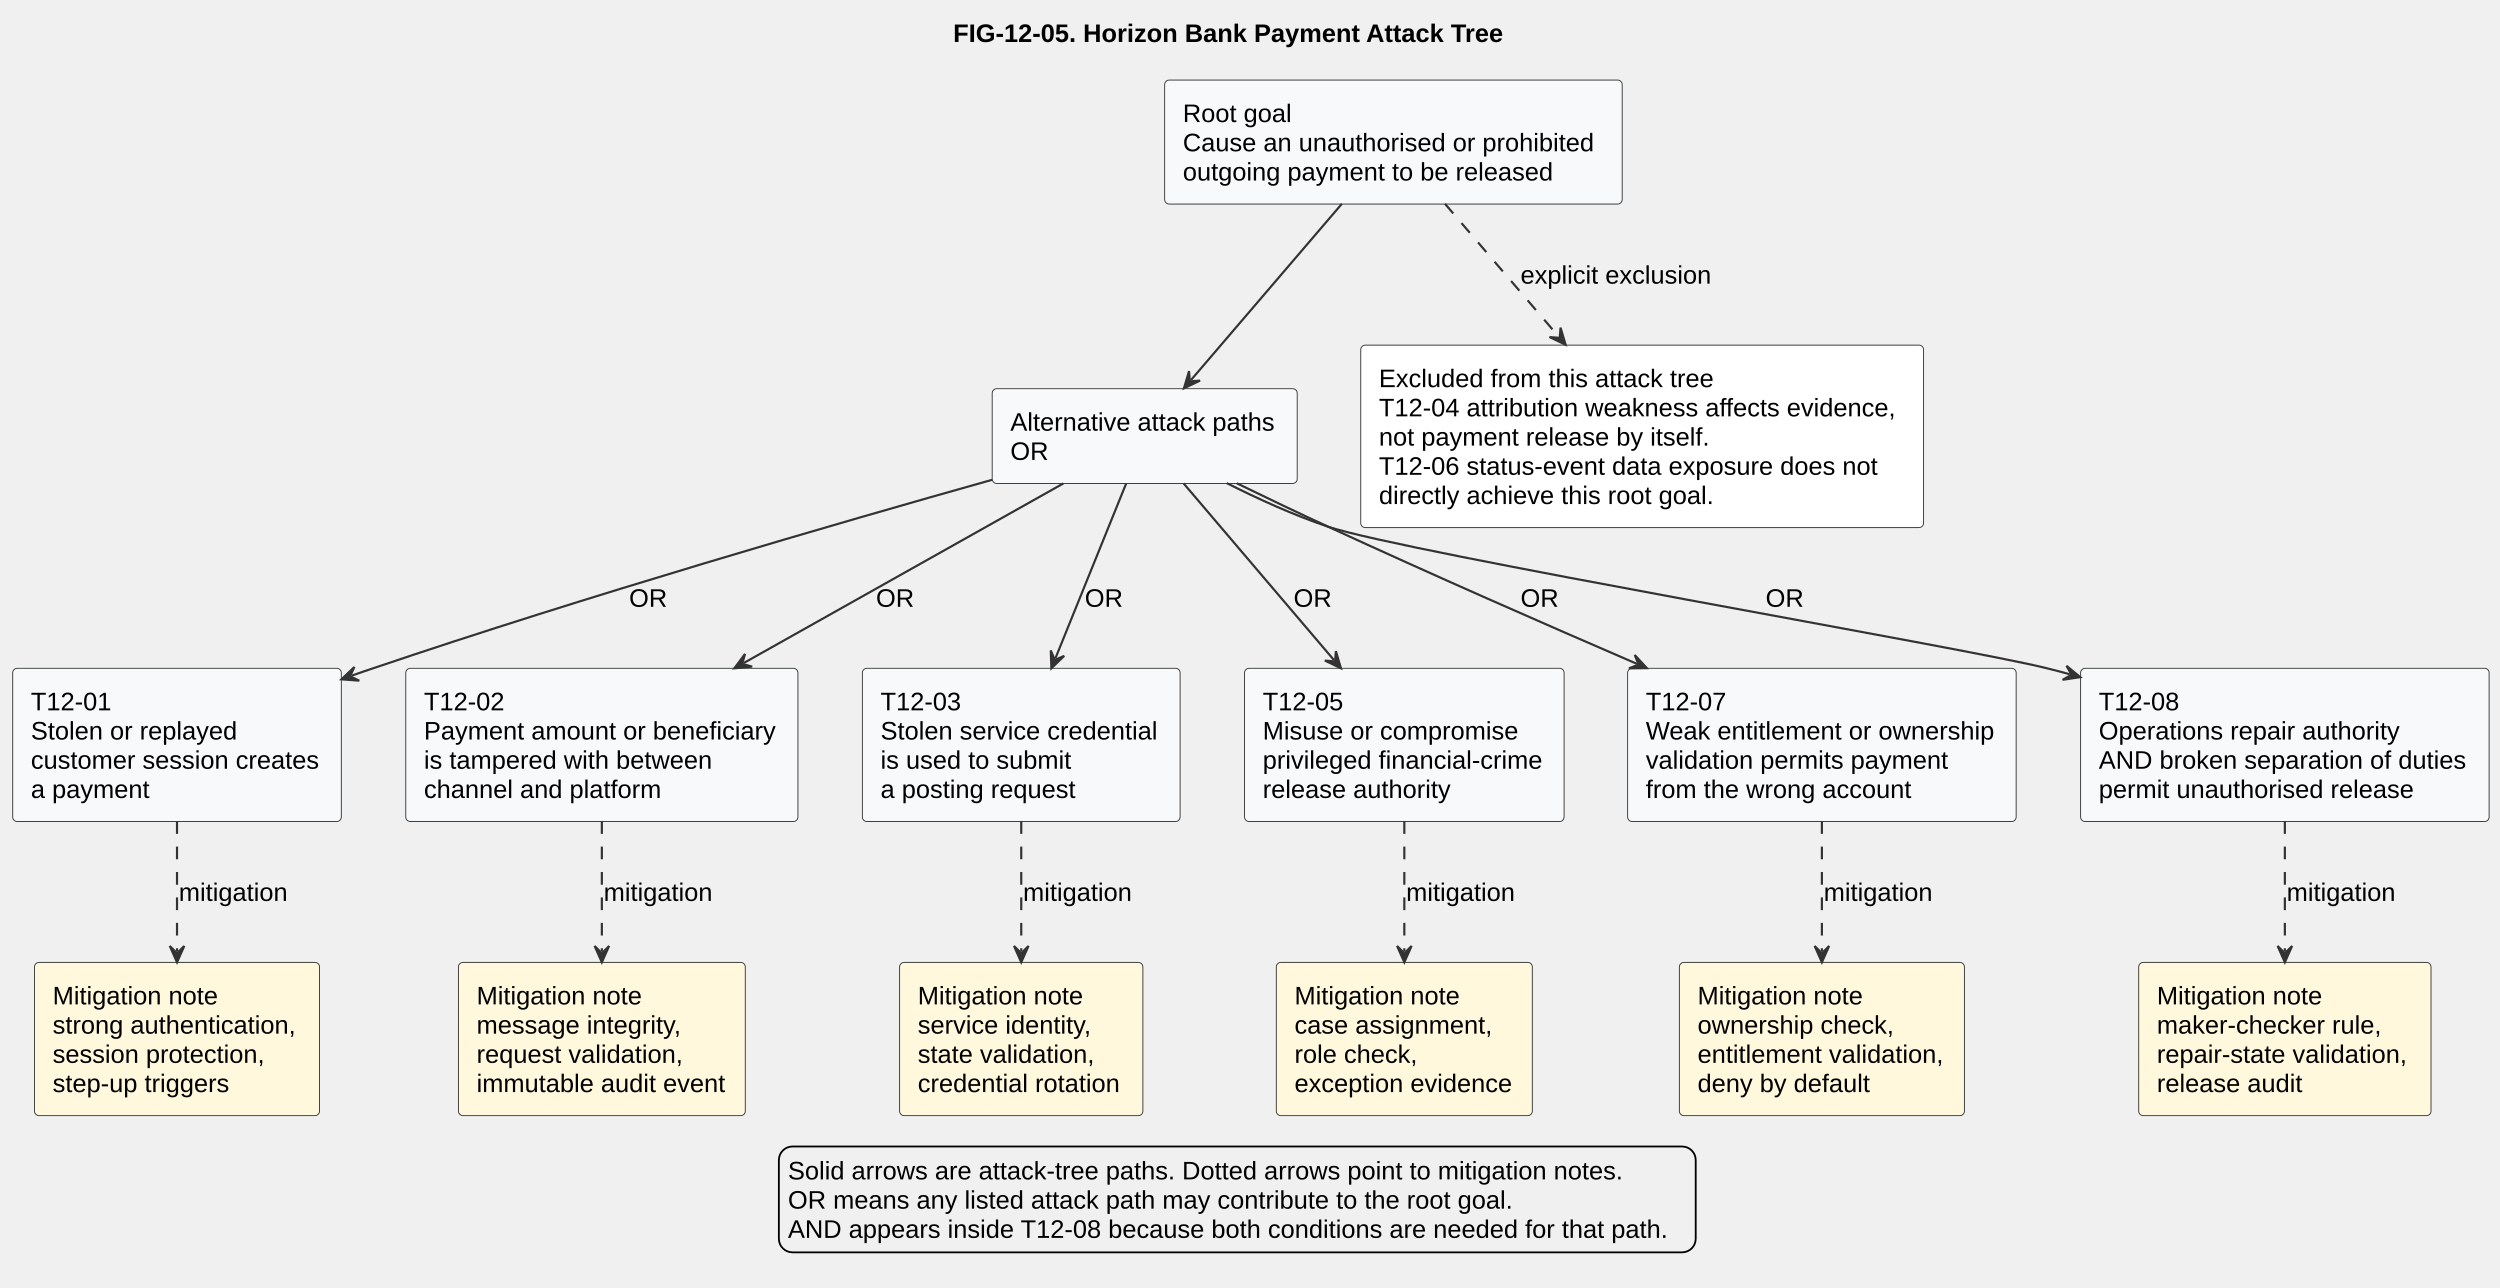
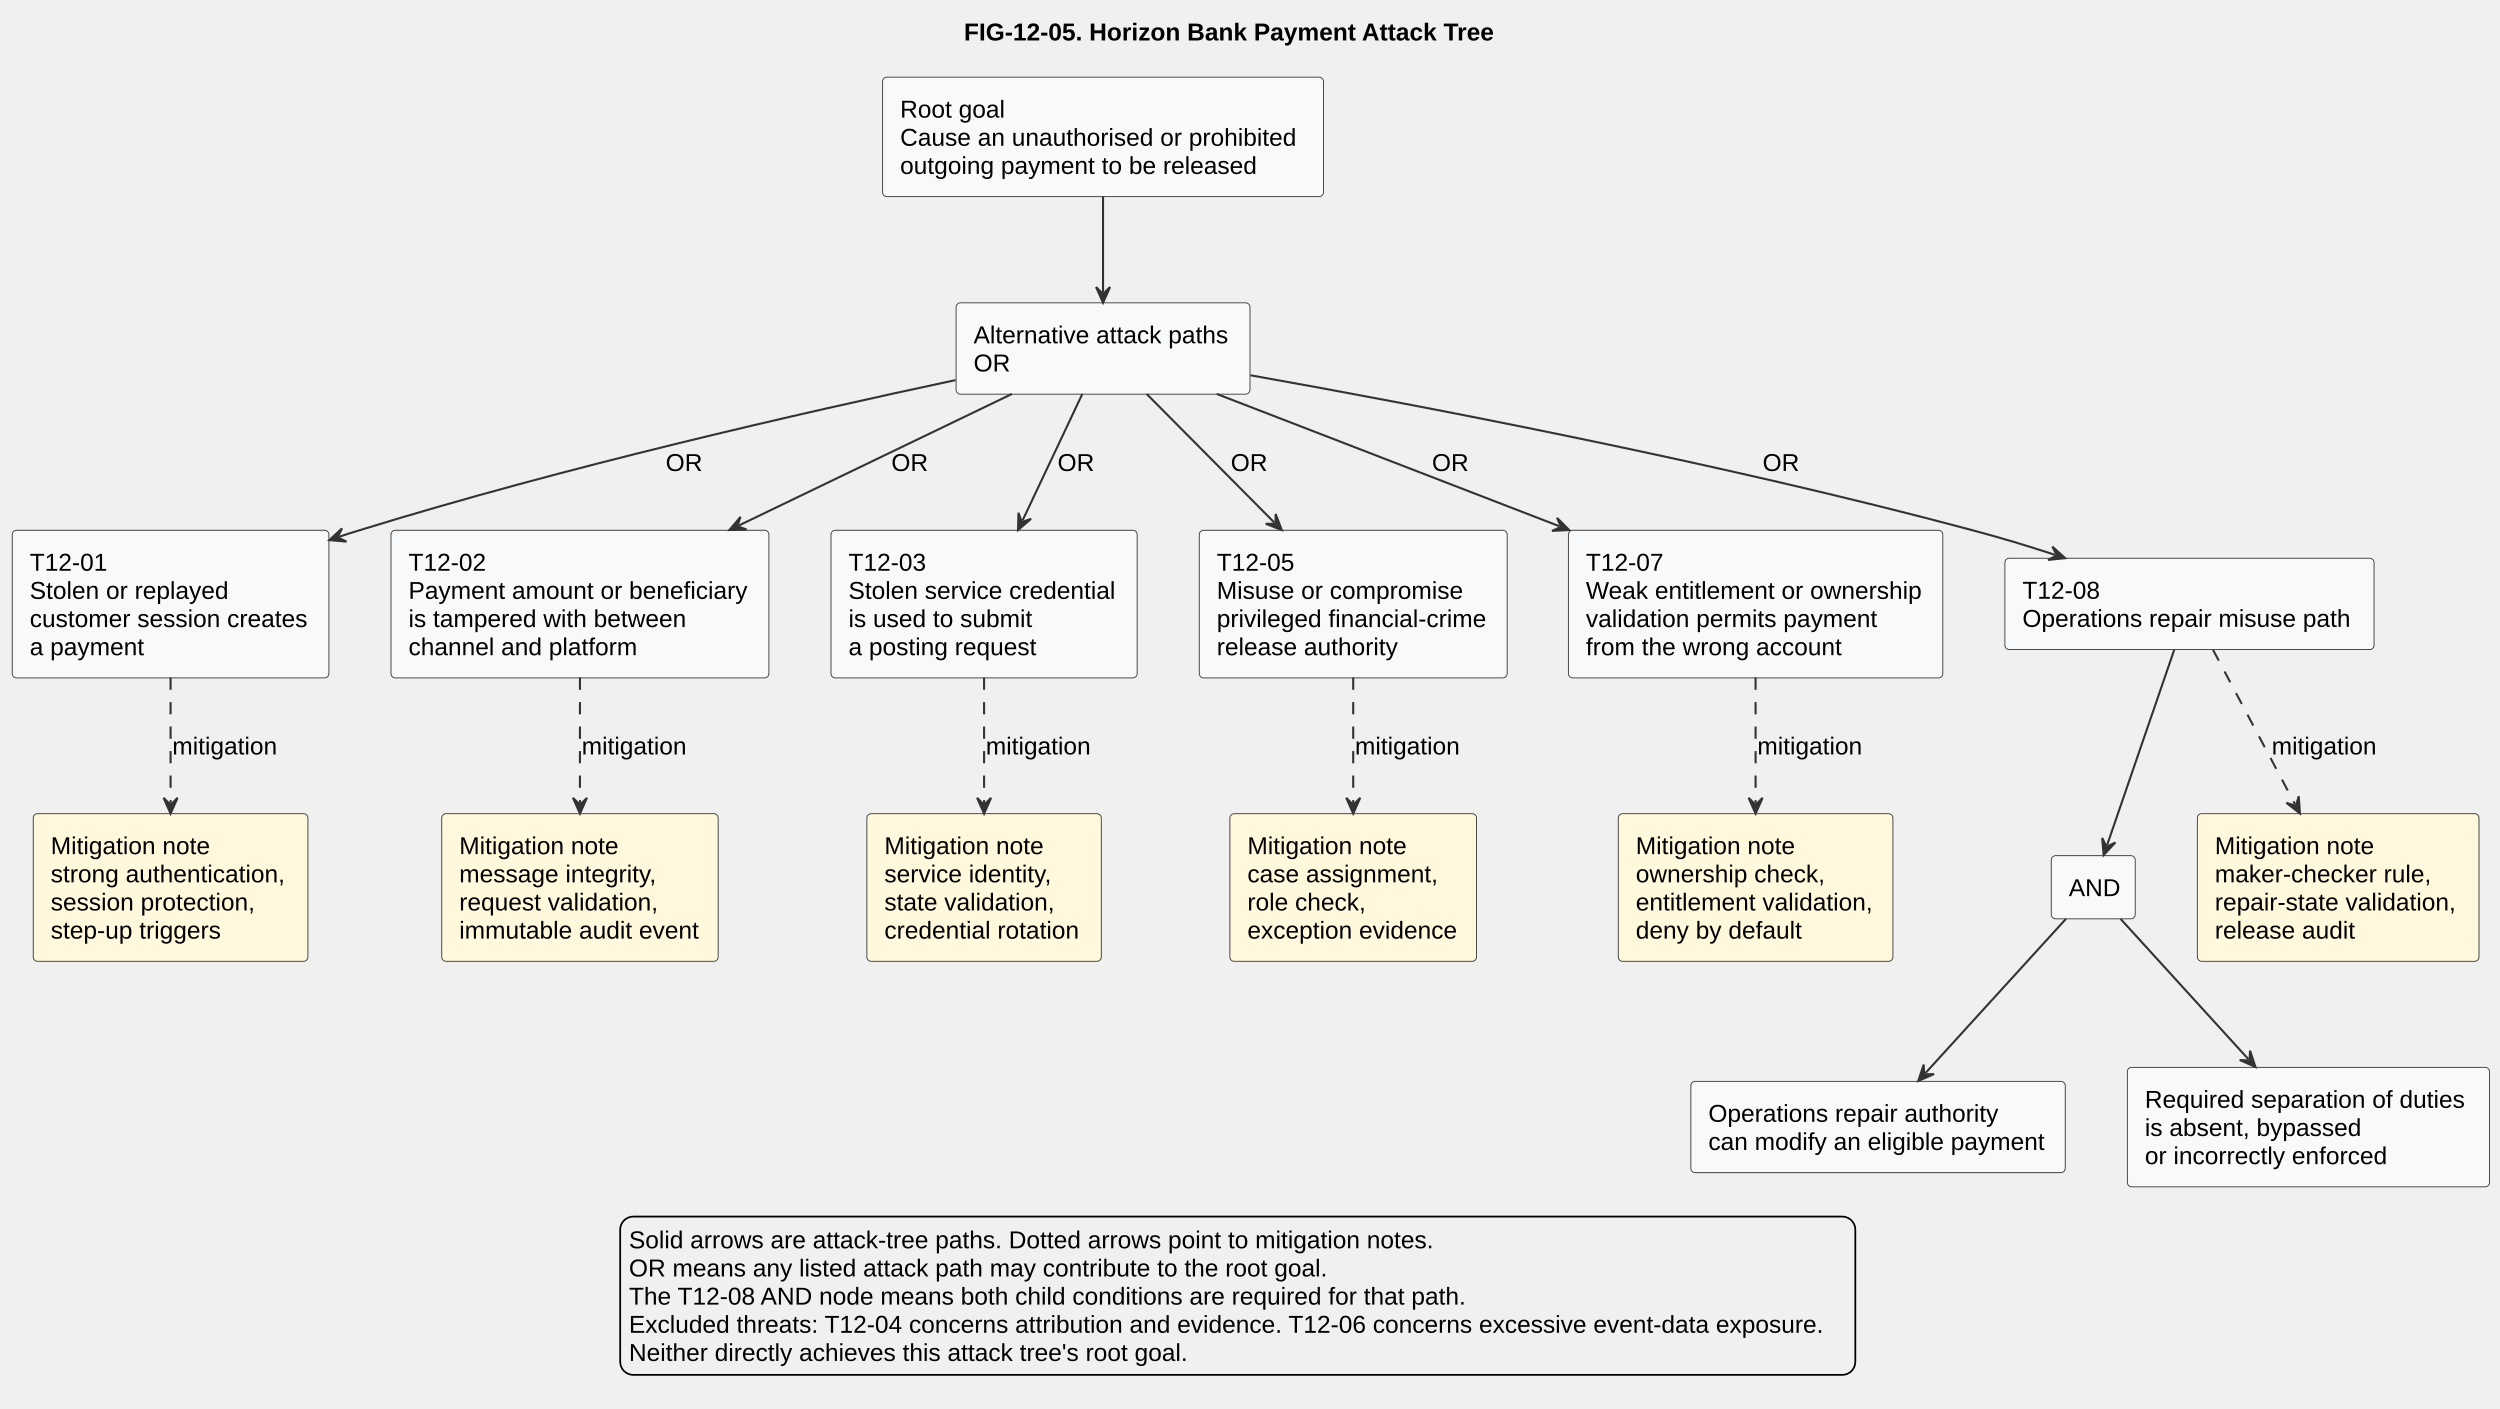
- <svg xmlns="http://www.w3.org/2000/svg" contentStyleType="text/css" height="709px" preserveAspectRatio="none" style="width:1377px;height:709px;background:#FFFFFF;" version="1.1" viewBox="0 0 1377 709" width="1377px" zoomAndPan="magnify">
+ <svg xmlns="http://www.w3.org/2000/svg" contentStyleType="text/css" height="805px" preserveAspectRatio="none" style="width:1429px;height:805px;background:#FFFFFF;" version="1.1" viewBox="0 0 1429 805" width="1429px" zoomAndPan="magnify">
  <defs />
  <g>
-     <text fill="#000000" font-family="Arial" font-size="14" font-weight="bold" lengthAdjust="spacing" textLength="313" x="525" y="23.132">FIG-12-05. Horizon Bank Payment Attack Tree</text>
+     <text fill="#000000" font-family="Arial" font-size="14" font-weight="bold" lengthAdjust="spacing" textLength="313" x="551" y="23.132">FIG-12-05. Horizon Bank Payment Attack Tree</text>
    <g id="elem_Root">
-       <rect fill="#F7F9FB" height="68.296" rx="2.5" ry="2.5" style="stroke:#333333;stroke-width:0.5;" width="252" x="641.5" y="44.099" />
-       <text fill="#000000" font-family="Arial" font-size="14" lengthAdjust="spacing" textLength="61" x="651.5" y="67.231">Root goal</text>
-       <text fill="#000000" font-family="Arial" font-size="14" lengthAdjust="spacing" textLength="232" x="651.5" y="83.329">Cause an unauthorised or prohibited</text>
-       <text fill="#000000" font-family="Arial" font-size="14" lengthAdjust="spacing" textLength="208" x="651.5" y="99.428">outgoing payment to be released</text>
+       <rect fill="#F7F9FB" height="68.296" rx="2.5" ry="2.5" style="stroke:#333333;stroke-width:0.5;" width="252" x="504.5" y="44.099" />
+       <text fill="#000000" font-family="Arial" font-size="14" lengthAdjust="spacing" textLength="61" x="514.5" y="67.231">Root goal</text>
+       <text fill="#000000" font-family="Arial" font-size="14" lengthAdjust="spacing" textLength="232" x="514.5" y="83.329">Cause an unauthorised or prohibited</text>
+       <text fill="#000000" font-family="Arial" font-size="14" lengthAdjust="spacing" textLength="208" x="514.5" y="99.428">outgoing payment to be released</text>
    </g>
    <g id="elem_OrNode">
-       <rect fill="#F7F9FB" height="52.197" rx="2.5" ry="2.5" style="stroke:#333333;stroke-width:0.5;" width="168" x="546.5" y="214.099" />
-       <text fill="#000000" font-family="Arial" font-size="14" lengthAdjust="spacing" textLength="148" x="556.5" y="237.231">Alternative attack paths</text>
-       <text fill="#000000" font-family="Arial" font-size="14" lengthAdjust="spacing" textLength="21" x="556.5" y="253.329">OR</text>
+       <rect fill="#F7F9FB" height="52.197" rx="2.5" ry="2.5" style="stroke:#333333;stroke-width:0.5;" width="168" x="546.5" y="173.099" />
+       <text fill="#000000" font-family="Arial" font-size="14" lengthAdjust="spacing" textLength="148" x="556.5" y="196.231">Alternative attack paths</text>
+       <text fill="#000000" font-family="Arial" font-size="14" lengthAdjust="spacing" textLength="21" x="556.5" y="212.329">OR</text>
    </g>
    <g id="elem_T1201">
-       <rect fill="#F7F9FB" height="84.394" rx="2.5" ry="2.5" style="stroke:#333333;stroke-width:0.5;" width="181" x="7" y="368.099" />
-       <text fill="#000000" font-family="Arial" font-size="14" lengthAdjust="spacing" textLength="46" x="17" y="391.231">T12-01</text>
-       <text fill="#000000" font-family="Arial" font-size="14" lengthAdjust="spacing" textLength="116" x="17" y="407.329">Stolen or replayed</text>
-       <text fill="#000000" font-family="Arial" font-size="14" lengthAdjust="spacing" textLength="161" x="17" y="423.428">customer session creates</text>
-       <text fill="#000000" font-family="Arial" font-size="14" lengthAdjust="spacing" textLength="66" x="17" y="439.526">a payment</text>
+       <rect fill="#F7F9FB" height="84.394" rx="2.5" ry="2.5" style="stroke:#333333;stroke-width:0.5;" width="181" x="7" y="303.099" />
+       <text fill="#000000" font-family="Arial" font-size="14" lengthAdjust="spacing" textLength="46" x="17" y="326.231">T12-01</text>
+       <text fill="#000000" font-family="Arial" font-size="14" lengthAdjust="spacing" textLength="116" x="17" y="342.329">Stolen or replayed</text>
+       <text fill="#000000" font-family="Arial" font-size="14" lengthAdjust="spacing" textLength="161" x="17" y="358.428">customer session creates</text>
+       <text fill="#000000" font-family="Arial" font-size="14" lengthAdjust="spacing" textLength="66" x="17" y="374.526">a payment</text>
    </g>
    <g id="elem_T1202">
-       <rect fill="#F7F9FB" height="84.394" rx="2.5" ry="2.5" style="stroke:#333333;stroke-width:0.5;" width="216" x="223.5" y="368.099" />
-       <text fill="#000000" font-family="Arial" font-size="14" lengthAdjust="spacing" textLength="46" x="233.5" y="391.231">T12-02</text>
-       <text fill="#000000" font-family="Arial" font-size="14" lengthAdjust="spacing" textLength="196" x="233.5" y="407.329">Payment amount or beneficiary</text>
-       <text fill="#000000" font-family="Arial" font-size="14" lengthAdjust="spacing" textLength="159" x="233.5" y="423.428">is tampered with between</text>
-       <text fill="#000000" font-family="Arial" font-size="14" lengthAdjust="spacing" textLength="133" x="233.5" y="439.526">channel and platform</text>
+       <rect fill="#F7F9FB" height="84.394" rx="2.5" ry="2.5" style="stroke:#333333;stroke-width:0.5;" width="216" x="223.5" y="303.099" />
+       <text fill="#000000" font-family="Arial" font-size="14" lengthAdjust="spacing" textLength="46" x="233.5" y="326.231">T12-02</text>
+       <text fill="#000000" font-family="Arial" font-size="14" lengthAdjust="spacing" textLength="196" x="233.5" y="342.329">Payment amount or beneficiary</text>
+       <text fill="#000000" font-family="Arial" font-size="14" lengthAdjust="spacing" textLength="159" x="233.5" y="358.428">is tampered with between</text>
+       <text fill="#000000" font-family="Arial" font-size="14" lengthAdjust="spacing" textLength="133" x="233.5" y="374.526">channel and platform</text>
    </g>
    <g id="elem_T1203">
-       <rect fill="#F7F9FB" height="84.394" rx="2.5" ry="2.5" style="stroke:#333333;stroke-width:0.5;" width="175" x="475" y="368.099" />
-       <text fill="#000000" font-family="Arial" font-size="14" lengthAdjust="spacing" textLength="46" x="485" y="391.231">T12-03</text>
-       <text fill="#000000" font-family="Arial" font-size="14" lengthAdjust="spacing" textLength="155" x="485" y="407.329">Stolen service credential</text>
-       <text fill="#000000" font-family="Arial" font-size="14" lengthAdjust="spacing" textLength="106" x="485" y="423.428">is used to submit</text>
-       <text fill="#000000" font-family="Arial" font-size="14" lengthAdjust="spacing" textLength="110" x="485" y="439.526">a posting request</text>
+       <rect fill="#F7F9FB" height="84.394" rx="2.5" ry="2.5" style="stroke:#333333;stroke-width:0.5;" width="175" x="475" y="303.099" />
+       <text fill="#000000" font-family="Arial" font-size="14" lengthAdjust="spacing" textLength="46" x="485" y="326.231">T12-03</text>
+       <text fill="#000000" font-family="Arial" font-size="14" lengthAdjust="spacing" textLength="155" x="485" y="342.329">Stolen service credential</text>
+       <text fill="#000000" font-family="Arial" font-size="14" lengthAdjust="spacing" textLength="106" x="485" y="358.428">is used to submit</text>
+       <text fill="#000000" font-family="Arial" font-size="14" lengthAdjust="spacing" textLength="110" x="485" y="374.526">a posting request</text>
    </g>
    <g id="elem_T1205">
-       <rect fill="#F7F9FB" height="84.394" rx="2.5" ry="2.5" style="stroke:#333333;stroke-width:0.5;" width="176" x="685.5" y="368.099" />
-       <text fill="#000000" font-family="Arial" font-size="14" lengthAdjust="spacing" textLength="46" x="695.5" y="391.231">T12-05</text>
-       <text fill="#000000" font-family="Arial" font-size="14" lengthAdjust="spacing" textLength="141" x="695.5" y="407.329">Misuse or compromise</text>
-       <text fill="#000000" font-family="Arial" font-size="14" lengthAdjust="spacing" textLength="156" x="695.5" y="423.428">privileged financial-crime</text>
-       <text fill="#000000" font-family="Arial" font-size="14" lengthAdjust="spacing" textLength="106" x="695.5" y="439.526">release authority</text>
+       <rect fill="#F7F9FB" height="84.394" rx="2.5" ry="2.5" style="stroke:#333333;stroke-width:0.5;" width="176" x="685.5" y="303.099" />
+       <text fill="#000000" font-family="Arial" font-size="14" lengthAdjust="spacing" textLength="46" x="695.5" y="326.231">T12-05</text>
+       <text fill="#000000" font-family="Arial" font-size="14" lengthAdjust="spacing" textLength="141" x="695.5" y="342.329">Misuse or compromise</text>
+       <text fill="#000000" font-family="Arial" font-size="14" lengthAdjust="spacing" textLength="156" x="695.5" y="358.428">privileged financial-crime</text>
+       <text fill="#000000" font-family="Arial" font-size="14" lengthAdjust="spacing" textLength="106" x="695.5" y="374.526">release authority</text>
    </g>
    <g id="elem_T1207">
-       <rect fill="#F7F9FB" height="84.394" rx="2.5" ry="2.5" style="stroke:#333333;stroke-width:0.5;" width="214" x="896.5" y="368.099" />
-       <text fill="#000000" font-family="Arial" font-size="14" lengthAdjust="spacing" textLength="46" x="906.5" y="391.231">T12-07</text>
-       <text fill="#000000" font-family="Arial" font-size="14" lengthAdjust="spacing" textLength="194" x="906.5" y="407.329">Weak entitlement or ownership</text>
-       <text fill="#000000" font-family="Arial" font-size="14" lengthAdjust="spacing" textLength="168" x="906.5" y="423.428">validation permits payment</text>
-       <text fill="#000000" font-family="Arial" font-size="14" lengthAdjust="spacing" textLength="148" x="906.5" y="439.526">from the wrong account</text>
+       <rect fill="#F7F9FB" height="84.394" rx="2.5" ry="2.5" style="stroke:#333333;stroke-width:0.5;" width="214" x="896.5" y="303.099" />
+       <text fill="#000000" font-family="Arial" font-size="14" lengthAdjust="spacing" textLength="46" x="906.5" y="326.231">T12-07</text>
+       <text fill="#000000" font-family="Arial" font-size="14" lengthAdjust="spacing" textLength="194" x="906.5" y="342.329">Weak entitlement or ownership</text>
+       <text fill="#000000" font-family="Arial" font-size="14" lengthAdjust="spacing" textLength="168" x="906.5" y="358.428">validation permits payment</text>
+       <text fill="#000000" font-family="Arial" font-size="14" lengthAdjust="spacing" textLength="148" x="906.5" y="374.526">from the wrong account</text>
    </g>
    <g id="elem_T1208">
-       <rect fill="#F7F9FB" height="84.394" rx="2.5" ry="2.5" style="stroke:#333333;stroke-width:0.5;" width="225" x="1146" y="368.099" />
-       <text fill="#000000" font-family="Arial" font-size="14" lengthAdjust="spacing" textLength="46" x="1156" y="391.231">T12-08</text>
-       <text fill="#000000" font-family="Arial" font-size="14" lengthAdjust="spacing" textLength="170" x="1156" y="407.329">Operations repair authority</text>
-       <text fill="#000000" font-family="Arial" font-size="14" lengthAdjust="spacing" textLength="205" x="1156" y="423.428">AND broken separation of duties</text>
-       <text fill="#000000" font-family="Arial" font-size="14" lengthAdjust="spacing" textLength="177" x="1156" y="439.526">permit unauthorised release</text>
+       <rect fill="#F7F9FB" height="52.197" rx="2.5" ry="2.5" style="stroke:#333333;stroke-width:0.5;" width="211" x="1146" y="319.099" />
+       <text fill="#000000" font-family="Arial" font-size="14" lengthAdjust="spacing" textLength="46" x="1156" y="342.231">T12-08</text>
+       <text fill="#000000" font-family="Arial" font-size="14" lengthAdjust="spacing" textLength="191" x="1156" y="358.329">Operations repair misuse path</text>
+     </g>
+     <g id="elem_And1208">
+       <rect fill="#F7F9FB" height="36.099" rx="2.5" ry="2.5" style="stroke:#333333;stroke-width:0.5;" width="48" x="1172.5" y="489.099" />
+       <text fill="#000000" font-family="Arial" font-size="14" lengthAdjust="spacing" textLength="28" x="1182.5" y="512.231">AND</text>
+     </g>
+     <g id="elem_T1208a">
+       <rect fill="#F7F9FB" height="52.197" rx="2.5" ry="2.5" style="stroke:#333333;stroke-width:0.5;" width="214" x="966.5" y="618.099" />
+       <text fill="#000000" font-family="Arial" font-size="14" lengthAdjust="spacing" textLength="170" x="976.5" y="641.231">Operations repair authority</text>
+       <text fill="#000000" font-family="Arial" font-size="14" lengthAdjust="spacing" textLength="194" x="976.5" y="657.329">can modify an eligible payment</text>
+     </g>
+     <g id="elem_T1208b">
+       <rect fill="#F7F9FB" height="68.296" rx="2.5" ry="2.5" style="stroke:#333333;stroke-width:0.5;" width="207" x="1216" y="610.099" />
+       <text fill="#000000" font-family="Arial" font-size="14" lengthAdjust="spacing" textLength="187" x="1226" y="633.231">Required separation of duties</text>
+       <text fill="#000000" font-family="Arial" font-size="14" lengthAdjust="spacing" textLength="126" x="1226" y="649.329">is absent, bypassed</text>
+       <text fill="#000000" font-family="Arial" font-size="14" lengthAdjust="spacing" textLength="142" x="1226" y="665.428">or incorrectly enforced</text>
    </g>
    <g id="elem_M1201">
-       <rect fill="#FFF8DC" height="84.394" rx="2.5" ry="2.5" style="stroke:#333333;stroke-width:0.5;" width="157" x="19" y="530.099" />
-       <text fill="#000000" font-family="Arial" font-size="14" lengthAdjust="spacing" textLength="92" x="29" y="553.231">Mitigation note</text>
-       <text fill="#000000" font-family="Arial" font-size="14" lengthAdjust="spacing" textLength="137" x="29" y="569.329">strong authentication,</text>
-       <text fill="#000000" font-family="Arial" font-size="14" lengthAdjust="spacing" textLength="119" x="29" y="585.428">session protection,</text>
-       <text fill="#000000" font-family="Arial" font-size="14" lengthAdjust="spacing" textLength="100" x="29" y="601.526">step-up triggers</text>
+       <rect fill="#FFF8DC" height="84.394" rx="2.5" ry="2.5" style="stroke:#333333;stroke-width:0.5;" width="157" x="19" y="465.099" />
+       <text fill="#000000" font-family="Arial" font-size="14" lengthAdjust="spacing" textLength="92" x="29" y="488.231">Mitigation note</text>
+       <text fill="#000000" font-family="Arial" font-size="14" lengthAdjust="spacing" textLength="137" x="29" y="504.329">strong authentication,</text>
+       <text fill="#000000" font-family="Arial" font-size="14" lengthAdjust="spacing" textLength="119" x="29" y="520.428">session protection,</text>
+       <text fill="#000000" font-family="Arial" font-size="14" lengthAdjust="spacing" textLength="100" x="29" y="536.526">step-up triggers</text>
    </g>
    <g id="elem_M1202">
-       <rect fill="#FFF8DC" height="84.394" rx="2.5" ry="2.5" style="stroke:#333333;stroke-width:0.5;" width="158" x="252.5" y="530.099" />
-       <text fill="#000000" font-family="Arial" font-size="14" lengthAdjust="spacing" textLength="92" x="262.5" y="553.231">Mitigation note</text>
-       <text fill="#000000" font-family="Arial" font-size="14" lengthAdjust="spacing" textLength="115" x="262.5" y="569.329">message integrity,</text>
-       <text fill="#000000" font-family="Arial" font-size="14" lengthAdjust="spacing" textLength="116" x="262.5" y="585.428">request validation,</text>
-       <text fill="#000000" font-family="Arial" font-size="14" lengthAdjust="spacing" textLength="138" x="262.5" y="601.526">immutable audit event</text>
+       <rect fill="#FFF8DC" height="84.394" rx="2.5" ry="2.5" style="stroke:#333333;stroke-width:0.5;" width="158" x="252.5" y="465.099" />
+       <text fill="#000000" font-family="Arial" font-size="14" lengthAdjust="spacing" textLength="92" x="262.5" y="488.231">Mitigation note</text>
+       <text fill="#000000" font-family="Arial" font-size="14" lengthAdjust="spacing" textLength="115" x="262.5" y="504.329">message integrity,</text>
+       <text fill="#000000" font-family="Arial" font-size="14" lengthAdjust="spacing" textLength="116" x="262.5" y="520.428">request validation,</text>
+       <text fill="#000000" font-family="Arial" font-size="14" lengthAdjust="spacing" textLength="138" x="262.5" y="536.526">immutable audit event</text>
    </g>
    <g id="elem_M1203">
-       <rect fill="#FFF8DC" height="84.394" rx="2.5" ry="2.5" style="stroke:#333333;stroke-width:0.5;" width="134" x="495.5" y="530.099" />
-       <text fill="#000000" font-family="Arial" font-size="14" lengthAdjust="spacing" textLength="92" x="505.5" y="553.231">Mitigation note</text>
-       <text fill="#000000" font-family="Arial" font-size="14" lengthAdjust="spacing" textLength="98" x="505.5" y="569.329">service identity,</text>
-       <text fill="#000000" font-family="Arial" font-size="14" lengthAdjust="spacing" textLength="99" x="505.5" y="585.428">state validation,</text>
-       <text fill="#000000" font-family="Arial" font-size="14" lengthAdjust="spacing" textLength="114" x="505.5" y="601.526">credential rotation</text>
+       <rect fill="#FFF8DC" height="84.394" rx="2.5" ry="2.5" style="stroke:#333333;stroke-width:0.5;" width="134" x="495.5" y="465.099" />
+       <text fill="#000000" font-family="Arial" font-size="14" lengthAdjust="spacing" textLength="92" x="505.5" y="488.231">Mitigation note</text>
+       <text fill="#000000" font-family="Arial" font-size="14" lengthAdjust="spacing" textLength="98" x="505.5" y="504.329">service identity,</text>
+       <text fill="#000000" font-family="Arial" font-size="14" lengthAdjust="spacing" textLength="99" x="505.5" y="520.428">state validation,</text>
+       <text fill="#000000" font-family="Arial" font-size="14" lengthAdjust="spacing" textLength="114" x="505.5" y="536.526">credential rotation</text>
    </g>
    <g id="elem_M1205">
-       <rect fill="#FFF8DC" height="84.394" rx="2.5" ry="2.5" style="stroke:#333333;stroke-width:0.5;" width="141" x="703" y="530.099" />
-       <text fill="#000000" font-family="Arial" font-size="14" lengthAdjust="spacing" textLength="92" x="713" y="553.231">Mitigation note</text>
-       <text fill="#000000" font-family="Arial" font-size="14" lengthAdjust="spacing" textLength="110" x="713" y="569.329">case assignment,</text>
-       <text fill="#000000" font-family="Arial" font-size="14" lengthAdjust="spacing" textLength="69" x="713" y="585.428">role check,</text>
-       <text fill="#000000" font-family="Arial" font-size="14" lengthAdjust="spacing" textLength="121" x="713" y="601.526">exception evidence</text>
+       <rect fill="#FFF8DC" height="84.394" rx="2.5" ry="2.5" style="stroke:#333333;stroke-width:0.5;" width="141" x="703" y="465.099" />
+       <text fill="#000000" font-family="Arial" font-size="14" lengthAdjust="spacing" textLength="92" x="713" y="488.231">Mitigation note</text>
+       <text fill="#000000" font-family="Arial" font-size="14" lengthAdjust="spacing" textLength="110" x="713" y="504.329">case assignment,</text>
+       <text fill="#000000" font-family="Arial" font-size="14" lengthAdjust="spacing" textLength="69" x="713" y="520.428">role check,</text>
+       <text fill="#000000" font-family="Arial" font-size="14" lengthAdjust="spacing" textLength="121" x="713" y="536.526">exception evidence</text>
    </g>
    <g id="elem_M1207">
-       <rect fill="#FFF8DC" height="84.394" rx="2.5" ry="2.5" style="stroke:#333333;stroke-width:0.5;" width="157" x="925" y="530.099" />
-       <text fill="#000000" font-family="Arial" font-size="14" lengthAdjust="spacing" textLength="92" x="935" y="553.231">Mitigation note</text>
-       <text fill="#000000" font-family="Arial" font-size="14" lengthAdjust="spacing" textLength="109" x="935" y="569.329">ownership check,</text>
-       <text fill="#000000" font-family="Arial" font-size="14" lengthAdjust="spacing" textLength="137" x="935" y="585.428">entitlement validation,</text>
-       <text fill="#000000" font-family="Arial" font-size="14" lengthAdjust="spacing" textLength="97" x="935" y="601.526">deny by default</text>
+       <rect fill="#FFF8DC" height="84.394" rx="2.5" ry="2.5" style="stroke:#333333;stroke-width:0.5;" width="157" x="925" y="465.099" />
+       <text fill="#000000" font-family="Arial" font-size="14" lengthAdjust="spacing" textLength="92" x="935" y="488.231">Mitigation note</text>
+       <text fill="#000000" font-family="Arial" font-size="14" lengthAdjust="spacing" textLength="109" x="935" y="504.329">ownership check,</text>
+       <text fill="#000000" font-family="Arial" font-size="14" lengthAdjust="spacing" textLength="137" x="935" y="520.428">entitlement validation,</text>
+       <text fill="#000000" font-family="Arial" font-size="14" lengthAdjust="spacing" textLength="97" x="935" y="536.526">deny by default</text>
    </g>
    <g id="elem_M1208">
-       <rect fill="#FFF8DC" height="84.394" rx="2.5" ry="2.5" style="stroke:#333333;stroke-width:0.5;" width="161" x="1178" y="530.099" />
-       <text fill="#000000" font-family="Arial" font-size="14" lengthAdjust="spacing" textLength="92" x="1188" y="553.231">Mitigation note</text>
-       <text fill="#000000" font-family="Arial" font-size="14" lengthAdjust="spacing" textLength="126" x="1188" y="569.329">maker-checker rule,</text>
-       <text fill="#000000" font-family="Arial" font-size="14" lengthAdjust="spacing" textLength="141" x="1188" y="585.428">repair-state validation,</text>
-       <text fill="#000000" font-family="Arial" font-size="14" lengthAdjust="spacing" textLength="82" x="1188" y="601.526">release audit</text>
-     </g>
-     <g id="elem_Excluded">
-       <rect fill="#FFFFFF" height="100.493" rx="2.5" ry="2.5" style="stroke:#333333;stroke-width:0.5;" width="310" x="749.5" y="190.099" />
-       <text fill="#000000" font-family="Arial" font-size="14" lengthAdjust="spacing" textLength="186" x="759.5" y="213.231">Excluded from this attack tree</text>
-       <text fill="#000000" font-family="Arial" font-size="14" lengthAdjust="spacing" textLength="290" x="759.5" y="229.329">T12-04 attribution weakness affects evidence,</text>
-       <text fill="#000000" font-family="Arial" font-size="14" lengthAdjust="spacing" textLength="185" x="759.5" y="245.428">not payment release by itself.</text>
-       <text fill="#000000" font-family="Arial" font-size="14" lengthAdjust="spacing" textLength="281" x="759.5" y="261.526">T12-06 status-event data exposure does not</text>
-       <text fill="#000000" font-family="Arial" font-size="14" lengthAdjust="spacing" textLength="188" x="759.5" y="277.625">directly achieve this root goal.</text>
+       <rect fill="#FFF8DC" height="84.394" rx="2.5" ry="2.5" style="stroke:#333333;stroke-width:0.5;" width="161" x="1256" y="465.099" />
+       <text fill="#000000" font-family="Arial" font-size="14" lengthAdjust="spacing" textLength="92" x="1266" y="488.231">Mitigation note</text>
+       <text fill="#000000" font-family="Arial" font-size="14" lengthAdjust="spacing" textLength="126" x="1266" y="504.329">maker-checker rule,</text>
+       <text fill="#000000" font-family="Arial" font-size="14" lengthAdjust="spacing" textLength="141" x="1266" y="520.428">repair-state validation,</text>
+       <text fill="#000000" font-family="Arial" font-size="14" lengthAdjust="spacing" textLength="82" x="1266" y="536.526">release audit</text>
    </g>
    <g id="link_Root_OrNode">
-       <path d="M739.11,112.249 C713.25,142.459 679.513,181.862 656.013,209.302 " fill="none" id="Root-to-OrNode" style="stroke:#333333;stroke-width:1.2;" />
-       <polygon fill="#333333" points="652.11,213.859,661.002,209.625,655.362,210.061,654.926,204.421,652.11,213.859" style="stroke:#333333;stroke-width:1.2;" />
+       <path d="M630.5,112.249 C630.5,131.499 630.5,149.369 630.5,167.049 " fill="none" id="Root-to-OrNode" style="stroke:#333333;stroke-width:1.2;" />
+       <polygon fill="#333333" points="630.5,173.049,634.5,164.049,630.5,168.049,626.5,164.049,630.5,173.049" style="stroke:#333333;stroke-width:1.2;" />
    </g>
    <g id="link_OrNode_T1201">
-       <path d="M546.47,264.269 C460.32,288.469 322.75,328.379 205.5,368.099 C199.8,370.029 199.612,370.054 193.721,372.154 " fill="none" id="OrNode-to-T1201" style="stroke:#333333;stroke-width:1.2;" />
-       <polygon fill="#333333" points="188.07,374.169,197.891,374.914,192.78,372.49,195.204,367.378,188.07,374.169" style="stroke:#333333;stroke-width:1.2;" />
-       <text fill="#000000" font-family="Arial" font-size="14" lengthAdjust="spacing" textLength="21" x="346.5" y="334.231">OR</text>
+       <path d="M546.19,217.269 C459.83,235.619 322.08,266.999 205.5,303.099 C199.85,304.849 199.749,304.803 193.939,306.783 " fill="none" id="OrNode-to-T1201" style="stroke:#333333;stroke-width:1.2;" />
+       <polygon fill="#333333" points="188.26,308.719,198.069,309.602,192.993,307.106,195.489,302.029,188.26,308.719" style="stroke:#333333;stroke-width:1.2;" />
+       <text fill="#000000" font-family="Arial" font-size="14" lengthAdjust="spacing" textLength="21" x="380.5" y="269.231">OR</text>
    </g>
    <g id="link_OrNode_T1202">
-       <path d="M585.74,266.249 C537.84,293.159 466.351,333.33 409.701,365.16 " fill="none" id="OrNode-to-T1202" style="stroke:#333333;stroke-width:1.2;" />
-       <polygon fill="#333333" points="404.47,368.099,414.276,367.177,408.829,365.649,410.357,360.203,404.47,368.099" style="stroke:#333333;stroke-width:1.2;" />
-       <text fill="#000000" font-family="Arial" font-size="14" lengthAdjust="spacing" textLength="21" x="482.5" y="334.231">OR</text>
+       <path d="M578.42,225.179 C533.91,246.619 474.406,275.275 422.316,300.365 " fill="none" id="OrNode-to-T1202" style="stroke:#333333;stroke-width:1.2;" />
+       <polygon fill="#333333" points="416.91,302.969,426.754,302.667,421.415,300.799,423.283,295.459,416.91,302.969" style="stroke:#333333;stroke-width:1.2;" />
+       <text fill="#000000" font-family="Arial" font-size="14" lengthAdjust="spacing" textLength="21" x="509.5" y="269.231">OR</text>
    </g>
    <g id="link_OrNode_T1203">
-       <path d="M620.32,266.249 C609.43,293.159 594.231,330.707 581.351,362.537 " fill="none" id="OrNode-to-T1203" style="stroke:#333333;stroke-width:1.2;" />
-       <polygon fill="#333333" points="579.1,368.099,586.184,361.256,580.976,363.464,578.768,358.255,579.1,368.099" style="stroke:#333333;stroke-width:1.2;" />
-       <text fill="#000000" font-family="Arial" font-size="14" lengthAdjust="spacing" textLength="21" x="597.5" y="334.231">OR</text>
+       <path d="M618.66,225.179 C608.53,246.619 596.332,272.453 584.482,297.543 " fill="none" id="OrNode-to-T1203" style="stroke:#333333;stroke-width:1.2;" />
+       <polygon fill="#333333" points="581.92,302.969,589.38,296.539,584.055,298.447,582.147,293.122,581.92,302.969" style="stroke:#333333;stroke-width:1.2;" />
+       <text fill="#000000" font-family="Arial" font-size="14" lengthAdjust="spacing" textLength="21" x="604.5" y="269.231">OR</text>
    </g>
    <g id="link_OrNode_T1205">
-       <path d="M651.91,266.249 C674.82,293.159 707.621,331.699 734.711,363.529 " fill="none" id="OrNode-to-T1205" style="stroke:#333333;stroke-width:1.2;" />
-       <polygon fill="#333333" points="738.6,368.099,735.813,358.652,735.359,364.291,729.721,363.837,738.6,368.099" style="stroke:#333333;stroke-width:1.2;" />
-       <text fill="#000000" font-family="Arial" font-size="14" lengthAdjust="spacing" textLength="21" x="712.5" y="334.231">OR</text>
+       <path d="M655.41,225.179 C676.69,246.619 703.513,273.621 728.423,298.711 " fill="none" id="OrNode-to-T1205" style="stroke:#333333;stroke-width:1.2;" />
+       <polygon fill="#333333" points="732.65,302.969,729.148,293.764,729.127,299.42,723.47,299.4,732.65,302.969" style="stroke:#333333;stroke-width:1.2;" />
+       <text fill="#000000" font-family="Arial" font-size="14" lengthAdjust="spacing" textLength="21" x="703.5" y="269.231">OR</text>
    </g>
    <g id="link_OrNode_T1207">
-       <path d="M681.18,266.169 C697.21,273.969 715.04,282.509 731.5,290.099 C789.42,316.809 849.401,343.122 901.591,365.642 " fill="none" id="OrNode-to-T1207" style="stroke:#333333;stroke-width:1.2;" />
-       <polygon fill="#333333" points="907.1,368.019,900.421,360.78,902.509,366.038,897.252,368.126,907.1,368.019" style="stroke:#333333;stroke-width:1.2;" />
-       <text fill="#000000" font-family="Arial" font-size="14" lengthAdjust="spacing" textLength="21" x="837.5" y="334.231">OR</text>
+       <path d="M695.47,225.179 C750.99,246.619 826.362,275.718 891.362,300.808 " fill="none" id="OrNode-to-T1207" style="stroke:#333333;stroke-width:1.2;" />
+       <polygon fill="#333333" points="896.96,302.969,890.004,295.996,892.295,301.168,887.123,303.459,896.96,302.969" style="stroke:#333333;stroke-width:1.2;" />
+       <text fill="#000000" font-family="Arial" font-size="14" lengthAdjust="spacing" textLength="21" x="818.5" y="269.231">OR</text>
    </g>
    <g id="link_OrNode_T1208">
-       <path d="M675.71,266.109 C692.79,274.729 712.65,283.789 731.5,290.099 C774.03,304.339 1084.04,357.049 1127.5,368.099 C1133.51,369.629 1133.857,369.669 1140.037,371.379 " fill="none" id="OrNode-to-T1208" style="stroke:#333333;stroke-width:1.2;" />
-       <polygon fill="#333333" points="1145.82,372.979,1138.213,366.723,1141.001,371.645,1136.079,374.434,1145.82,372.979" style="stroke:#333333;stroke-width:1.2;" />
-       <text fill="#000000" font-family="Arial" font-size="14" lengthAdjust="spacing" textLength="21" x="972.5" y="334.231">OR</text>
+       <path d="M714.73,214.499 C814.14,232.199 984.08,264.659 1127.5,303.099 C1144.8,307.739 1157.527,311.554 1174.747,317.184 " fill="none" id="OrNode-to-T1208" style="stroke:#333333;stroke-width:1.2;" />
+       <polygon fill="#333333" points="1180.45,319.049,1173.139,312.45,1175.698,317.495,1170.653,320.054,1180.45,319.049" style="stroke:#333333;stroke-width:1.2;" />
+       <text fill="#000000" font-family="Arial" font-size="14" lengthAdjust="spacing" textLength="21" x="1007.5" y="269.231">OR</text>
+     </g>
+     <g id="link_T1208_And1208">
+       <path d="M1242.79,371.449 C1231.52,404.229 1214.141,454.785 1204.411,483.085 " fill="none" id="T1208-to-And1208" style="stroke:#333333;stroke-width:1.2;" />
+       <polygon fill="#333333" points="1202.46,488.759,1209.169,481.548,1204.086,484.03,1201.604,478.947,1202.46,488.759" style="stroke:#333333;stroke-width:1.2;" />
+     </g>
+     <g id="link_And1208_T1208a">
+       <path d="M1180.92,525.199 C1159.59,548.609 1125.171,586.384 1100.521,613.434 " fill="none" id="And1208-to-T1208a" style="stroke:#333333;stroke-width:1.2;" />
+       <polygon fill="#333333" points="1096.48,617.869,1105.499,613.911,1099.848,614.173,1099.585,608.522,1096.48,617.869" style="stroke:#333333;stroke-width:1.2;" />
+     </g>
+     <g id="link_And1208_T1208b">
+       <path d="M1212.08,525.199 C1231.41,546.409 1260.749,578.624 1285.189,605.444 " fill="none" id="And1208-to-T1208b" style="stroke:#333333;stroke-width:1.2;" />
+       <polygon fill="#333333" points="1289.23,609.879,1286.125,600.532,1285.862,606.183,1280.211,605.921,1289.23,609.879" style="stroke:#333333;stroke-width:1.2;" />
    </g>
    <g id="link_T1201_M1201">
-       <path d="M97.5,452.299 C97.5,476.189 97.5,500.169 97.5,524.039 " fill="none" id="T1201-to-M1201" style="stroke:#333333;stroke-width:1.2;stroke-dasharray:7.0,7.0;" />
-       <polygon fill="#333333" points="97.5,530.039,101.5,521.039,97.5,525.039,93.5,521.039,97.5,530.039" style="stroke:#333333;stroke-width:1.2;" />
-       <text fill="#000000" font-family="Arial" font-size="14" lengthAdjust="spacing" textLength="60" x="98.5" y="496.231">mitigation</text>
+       <path d="M97.5,387.299 C97.5,411.189 97.5,435.169 97.5,459.039 " fill="none" id="T1201-to-M1201" style="stroke:#333333;stroke-width:1.2;stroke-dasharray:7.0,7.0;" />
+       <polygon fill="#333333" points="97.5,465.039,101.5,456.039,97.5,460.039,93.5,456.039,97.5,465.039" style="stroke:#333333;stroke-width:1.2;" />
+       <text fill="#000000" font-family="Arial" font-size="14" lengthAdjust="spacing" textLength="60" x="98.5" y="431.231">mitigation</text>
    </g>
    <g id="link_T1202_M1202">
-       <path d="M331.5,452.299 C331.5,476.189 331.5,500.169 331.5,524.039 " fill="none" id="T1202-to-M1202" style="stroke:#333333;stroke-width:1.2;stroke-dasharray:7.0,7.0;" />
-       <polygon fill="#333333" points="331.5,530.039,335.5,521.039,331.5,525.039,327.5,521.039,331.5,530.039" style="stroke:#333333;stroke-width:1.2;" />
-       <text fill="#000000" font-family="Arial" font-size="14" lengthAdjust="spacing" textLength="60" x="332.5" y="496.231">mitigation</text>
+       <path d="M331.5,387.299 C331.5,411.189 331.5,435.169 331.5,459.039 " fill="none" id="T1202-to-M1202" style="stroke:#333333;stroke-width:1.2;stroke-dasharray:7.0,7.0;" />
+       <polygon fill="#333333" points="331.5,465.039,335.5,456.039,331.5,460.039,327.5,456.039,331.5,465.039" style="stroke:#333333;stroke-width:1.2;" />
+       <text fill="#000000" font-family="Arial" font-size="14" lengthAdjust="spacing" textLength="60" x="332.5" y="431.231">mitigation</text>
    </g>
    <g id="link_T1203_M1203">
-       <path d="M562.5,452.299 C562.5,476.189 562.5,500.169 562.5,524.039 " fill="none" id="T1203-to-M1203" style="stroke:#333333;stroke-width:1.2;stroke-dasharray:7.0,7.0;" />
-       <polygon fill="#333333" points="562.5,530.039,566.5,521.039,562.5,525.039,558.5,521.039,562.5,530.039" style="stroke:#333333;stroke-width:1.2;" />
-       <text fill="#000000" font-family="Arial" font-size="14" lengthAdjust="spacing" textLength="60" x="563.5" y="496.231">mitigation</text>
+       <path d="M562.5,387.299 C562.5,411.189 562.5,435.169 562.5,459.039 " fill="none" id="T1203-to-M1203" style="stroke:#333333;stroke-width:1.2;stroke-dasharray:7.0,7.0;" />
+       <polygon fill="#333333" points="562.5,465.039,566.5,456.039,562.5,460.039,558.5,456.039,562.5,465.039" style="stroke:#333333;stroke-width:1.2;" />
+       <text fill="#000000" font-family="Arial" font-size="14" lengthAdjust="spacing" textLength="60" x="563.5" y="431.231">mitigation</text>
    </g>
    <g id="link_T1205_M1205">
-       <path d="M773.5,452.299 C773.5,476.189 773.5,500.169 773.5,524.039 " fill="none" id="T1205-to-M1205" style="stroke:#333333;stroke-width:1.2;stroke-dasharray:7.0,7.0;" />
-       <polygon fill="#333333" points="773.5,530.039,777.5,521.039,773.5,525.039,769.5,521.039,773.5,530.039" style="stroke:#333333;stroke-width:1.2;" />
-       <text fill="#000000" font-family="Arial" font-size="14" lengthAdjust="spacing" textLength="60" x="774.5" y="496.231">mitigation</text>
+       <path d="M773.5,387.299 C773.5,411.189 773.5,435.169 773.5,459.039 " fill="none" id="T1205-to-M1205" style="stroke:#333333;stroke-width:1.2;stroke-dasharray:7.0,7.0;" />
+       <polygon fill="#333333" points="773.5,465.039,777.5,456.039,773.5,460.039,769.5,456.039,773.5,465.039" style="stroke:#333333;stroke-width:1.2;" />
+       <text fill="#000000" font-family="Arial" font-size="14" lengthAdjust="spacing" textLength="60" x="774.5" y="431.231">mitigation</text>
    </g>
    <g id="link_T1207_M1207">
-       <path d="M1003.5,452.299 C1003.5,476.189 1003.5,500.169 1003.5,524.039 " fill="none" id="T1207-to-M1207" style="stroke:#333333;stroke-width:1.2;stroke-dasharray:7.0,7.0;" />
-       <polygon fill="#333333" points="1003.5,530.039,1007.5,521.039,1003.5,525.039,999.5,521.039,1003.5,530.039" style="stroke:#333333;stroke-width:1.2;" />
-       <text fill="#000000" font-family="Arial" font-size="14" lengthAdjust="spacing" textLength="60" x="1004.5" y="496.231">mitigation</text>
+       <path d="M1003.5,387.299 C1003.5,411.189 1003.5,435.169 1003.5,459.039 " fill="none" id="T1207-to-M1207" style="stroke:#333333;stroke-width:1.2;stroke-dasharray:7.0,7.0;" />
+       <polygon fill="#333333" points="1003.5,465.039,1007.5,456.039,1003.5,460.039,999.5,456.039,1003.5,465.039" style="stroke:#333333;stroke-width:1.2;" />
+       <text fill="#000000" font-family="Arial" font-size="14" lengthAdjust="spacing" textLength="60" x="1004.5" y="431.231">mitigation</text>
    </g>
    <g id="link_T1208_M1208">
-       <path d="M1258.5,452.299 C1258.5,476.189 1258.5,500.169 1258.5,524.039 " fill="none" id="T1208-to-M1208" style="stroke:#333333;stroke-width:1.2;stroke-dasharray:7.0,7.0;" />
-       <polygon fill="#333333" points="1258.5,530.039,1262.5,521.039,1258.5,525.039,1254.5,521.039,1258.5,530.039" style="stroke:#333333;stroke-width:1.2;" />
-       <text fill="#000000" font-family="Arial" font-size="14" lengthAdjust="spacing" textLength="60" x="1259.5" y="496.231">mitigation</text>
+       <path d="M1264.97,371.449 C1278.31,396.569 1296.146,430.14 1311.835,459.68 " fill="none" id="T1208-to-M1208" style="stroke:#333333;stroke-width:1.2;stroke-dasharray:7.0,7.0;" />
+       <polygon fill="#333333" points="1314.65,464.979,1313.961,455.154,1312.305,460.563,1306.896,458.907,1314.65,464.979" style="stroke:#333333;stroke-width:1.2;" />
+       <text fill="#000000" font-family="Arial" font-size="14" lengthAdjust="spacing" textLength="60" x="1298.5" y="431.231">mitigation</text>
    </g>
-     <g id="link_Root_Excluded">
-       <path d="M795.89,112.249 C815.09,134.679 836.877,160.131 858.457,185.331 " fill="none" id="Root-to-Excluded" style="stroke:#333333;stroke-width:1.2;stroke-dasharray:7.0,7.0;" />
-       <polygon fill="#333333" points="862.36,189.889,859.544,180.451,859.108,186.091,853.468,185.654,862.36,189.889" style="stroke:#333333;stroke-width:1.2;" />
-       <text fill="#000000" font-family="Arial" font-size="14" lengthAdjust="spacing" textLength="104" x="837.5" y="156.231">explicit exclusion</text>
-     </g>
-     <rect fill="none" height="58.296" id="_legend" rx="7.5" ry="7.5" style="stroke:#000000;stroke-width:1.0;" width="505" x="429" y="631.493" />
-     <text fill="#000000" font-family="Arial" font-size="14" lengthAdjust="spacing" textLength="467" x="434" y="649.625">Solid arrows are attack-tree paths. Dotted arrows point to mitigation notes.</text>
-     <text fill="#000000" font-family="Arial" font-size="14" lengthAdjust="spacing" textLength="406" x="434" y="665.724">OR means any listed attack path may contribute to the root goal.</text>
-     <text fill="#000000" font-family="Arial" font-size="14" lengthAdjust="spacing" textLength="495" x="434" y="681.822">AND appears inside T12-08 because both conditions are needed for that path.</text>
+     <rect fill="none" height="90.493" id="_legend" rx="7.5" ry="7.5" style="stroke:#000000;stroke-width:1.0;" width="706" x="354.5" y="695.394" />
+     <text fill="#000000" font-family="Arial" font-size="14" lengthAdjust="spacing" textLength="467" x="359.5" y="713.526">Solid arrows are attack-tree paths. Dotted arrows point to mitigation notes.</text>
+     <text fill="#000000" font-family="Arial" font-size="14" lengthAdjust="spacing" textLength="406" x="359.5" y="729.625">OR means any listed attack path may contribute to the root goal.</text>
+     <text fill="#000000" font-family="Arial" font-size="14" lengthAdjust="spacing" textLength="489" x="359.5" y="745.724">The T12-08 AND node means both child conditions are required for that path.</text>
+     <text fill="#000000" font-family="Arial" font-size="14" lengthAdjust="spacing" textLength="696" x="359.5" y="761.822">Excluded threats: T12-04 concerns attribution and evidence. T12-06 concerns excessive event-data exposure.</text>
+     <text fill="#000000" font-family="Arial" font-size="14" lengthAdjust="spacing" textLength="325" x="359.5" y="777.921">Neither directly achieves this attack tree's root goal.</text>
  </g>
</svg>
